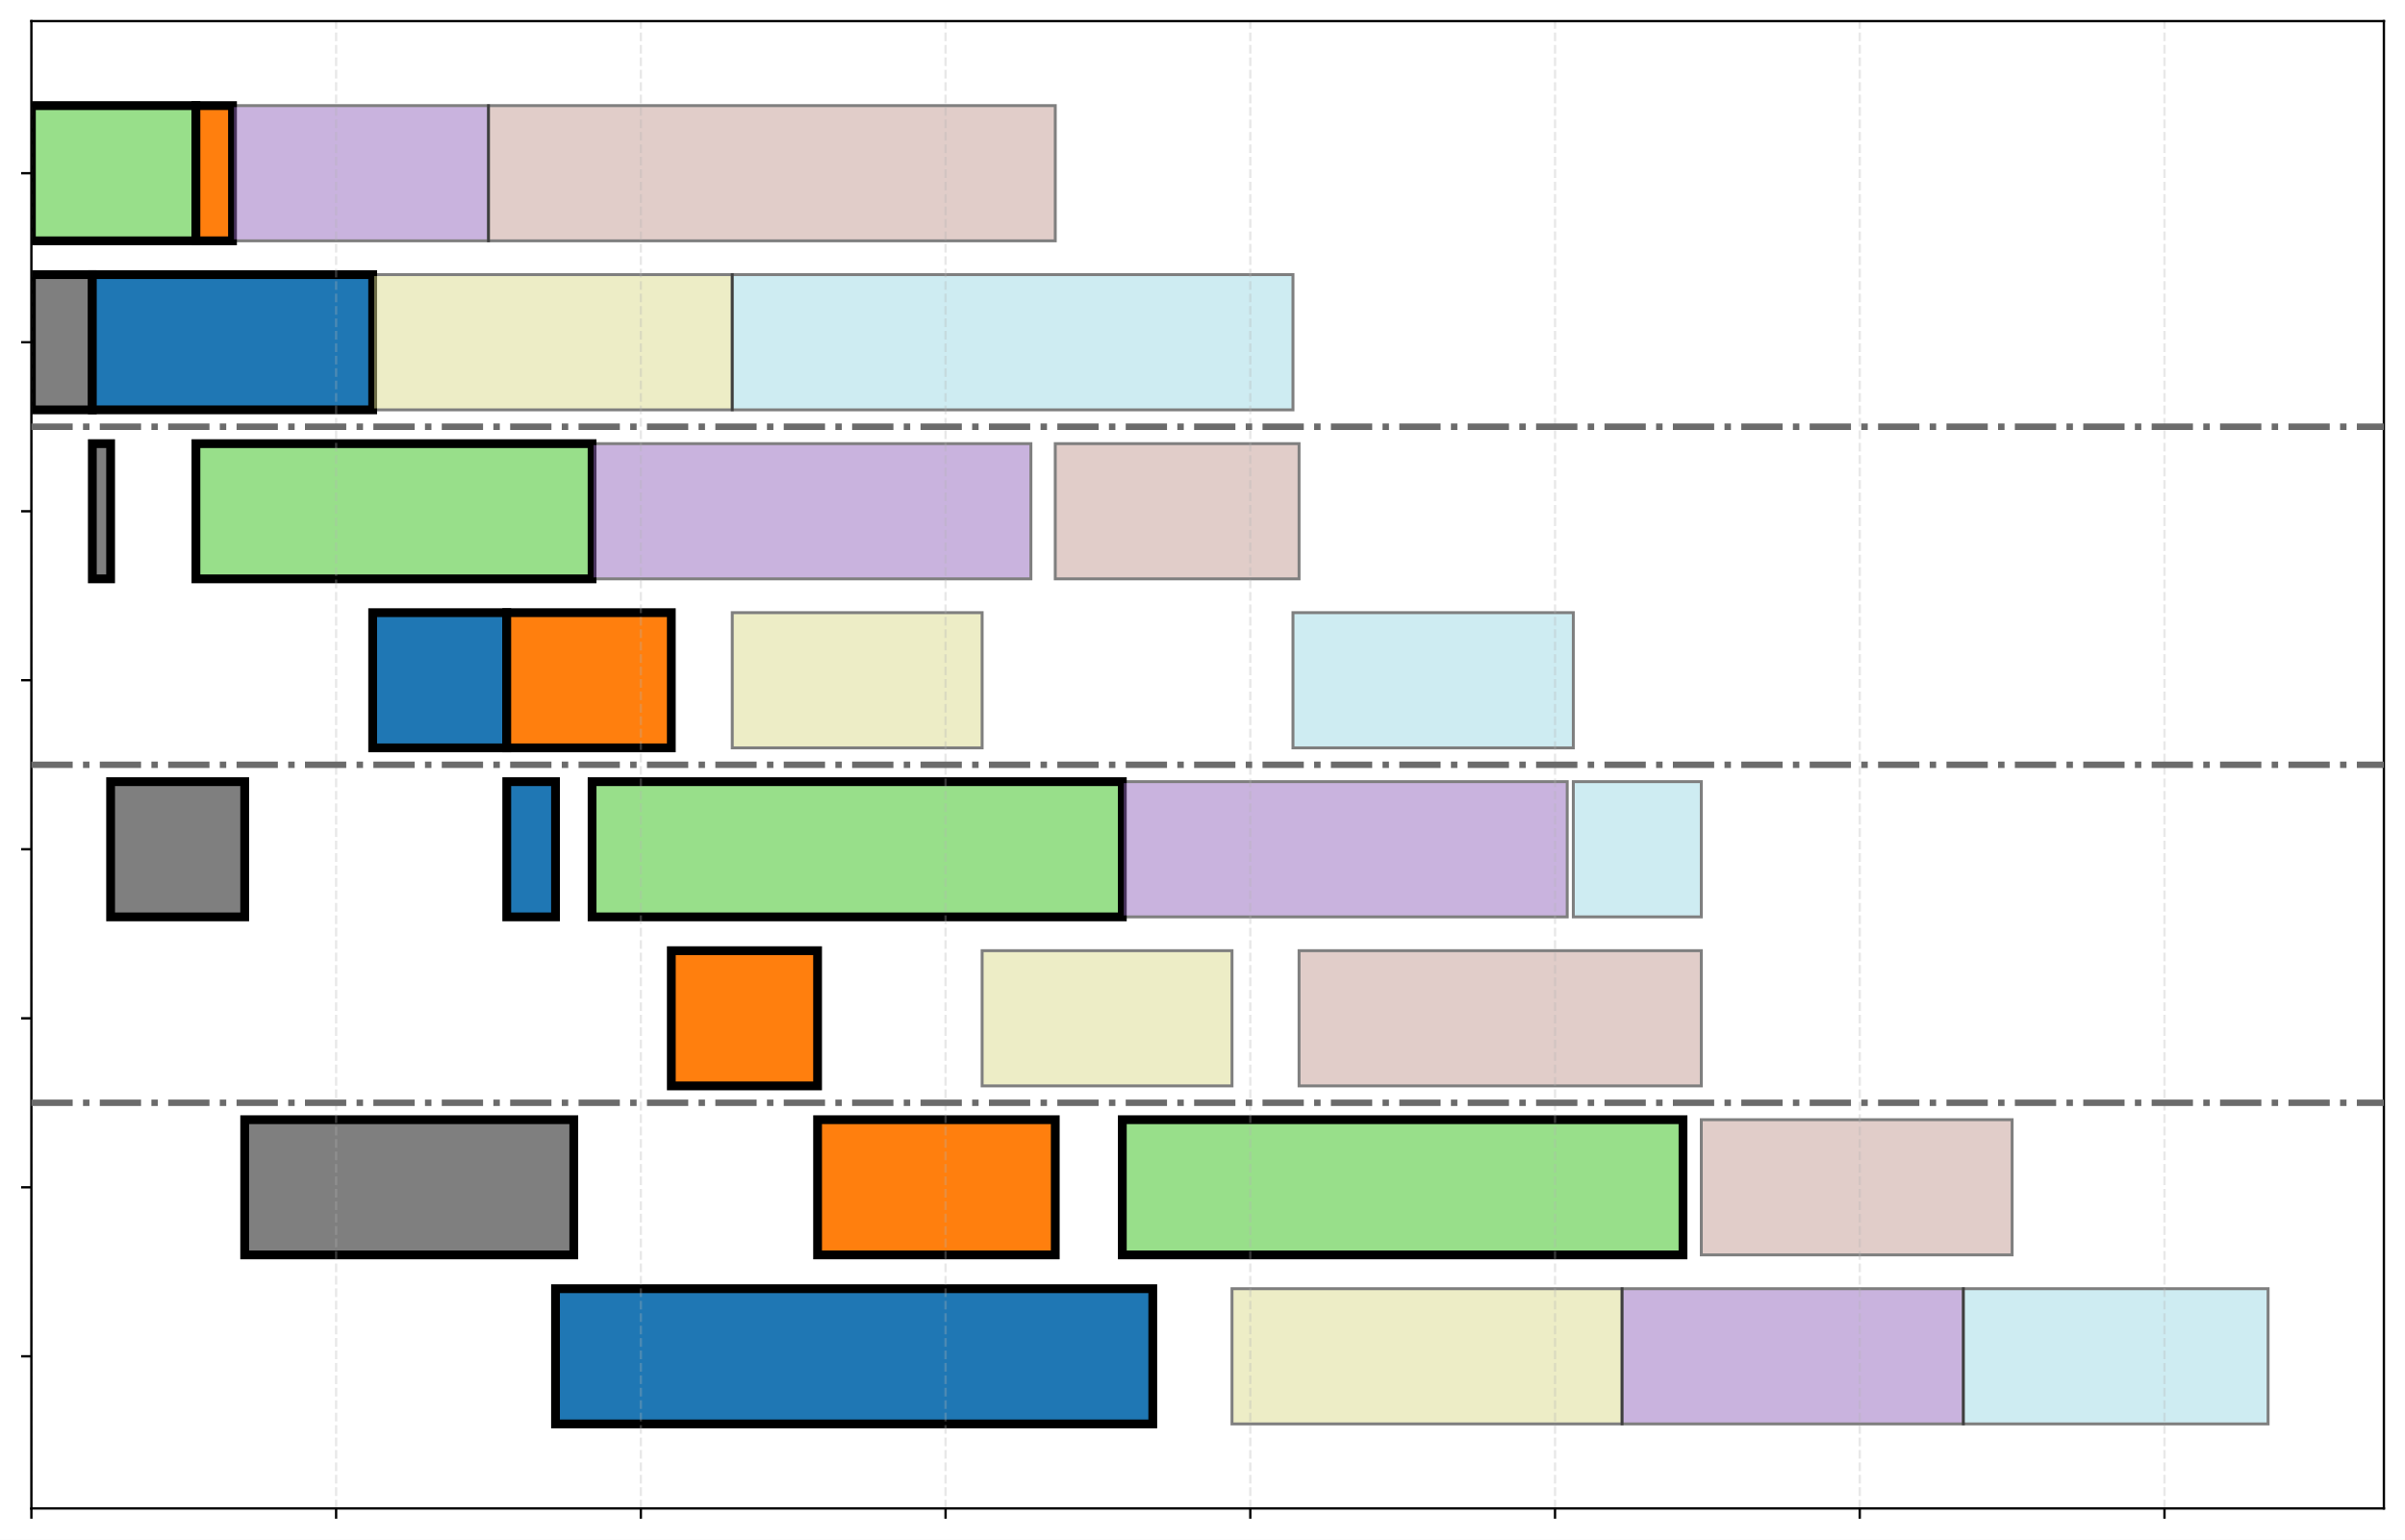
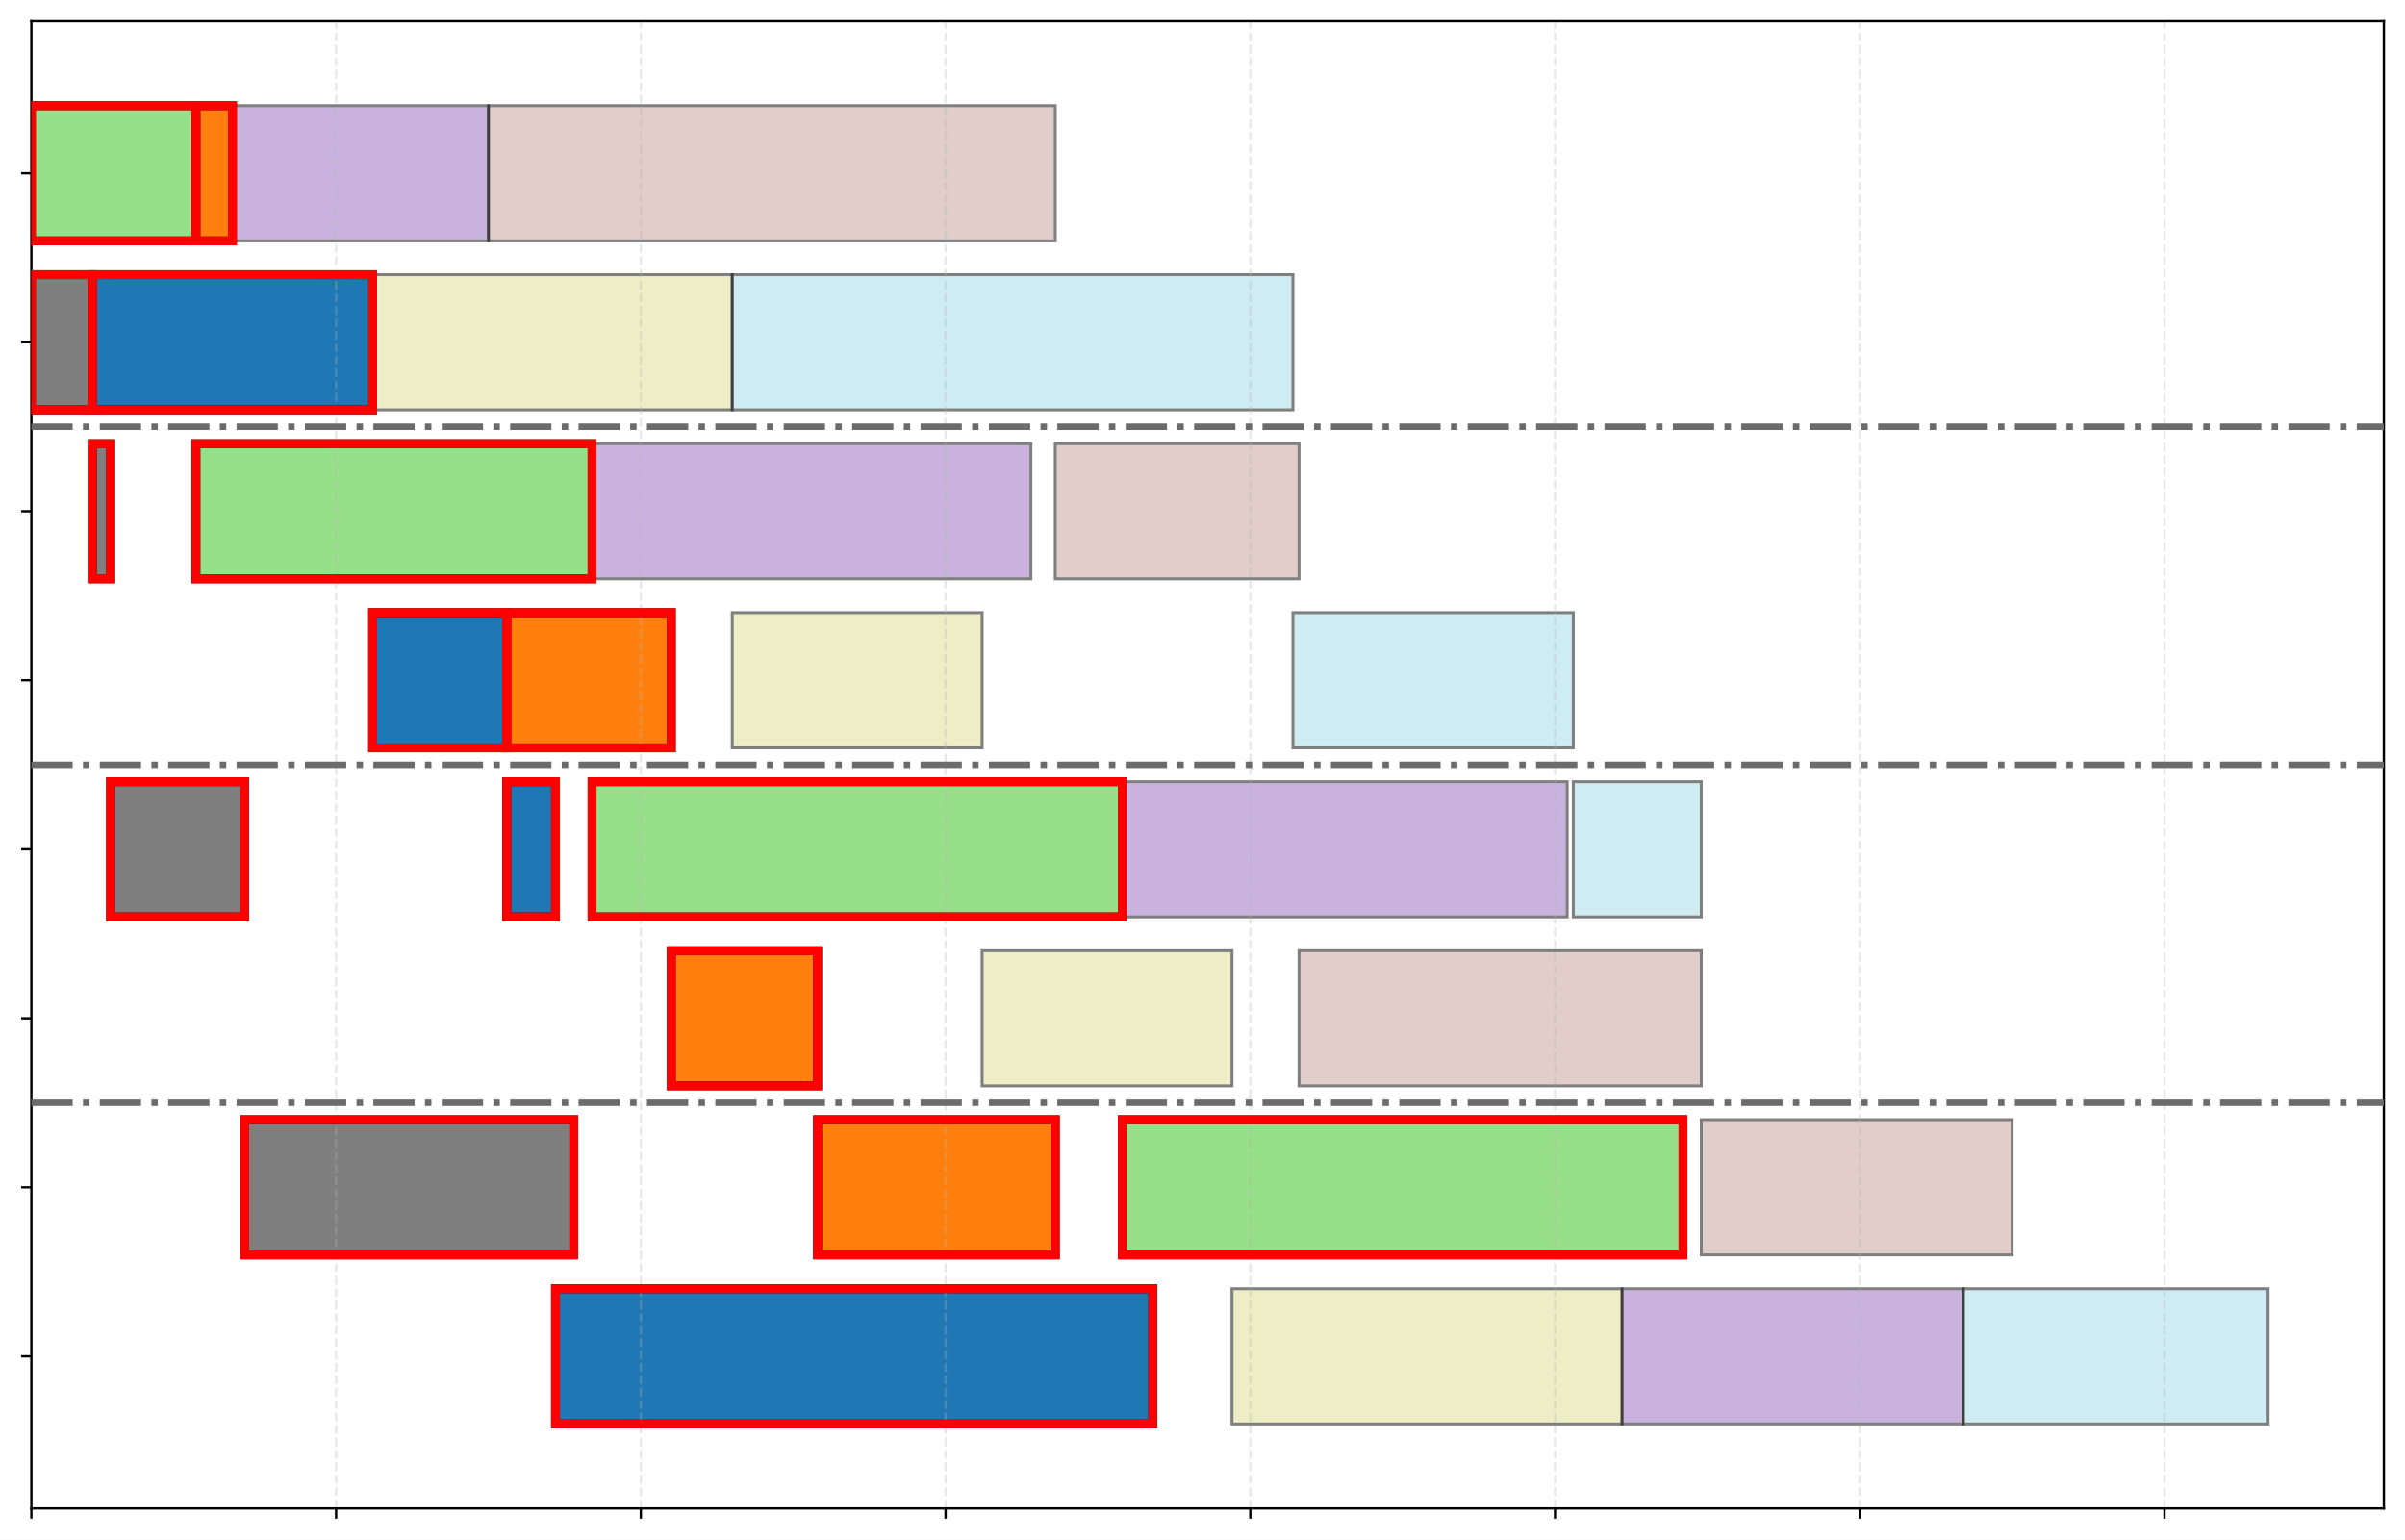
<svg xmlns="http://www.w3.org/2000/svg" xmlns:xlink="http://www.w3.org/1999/xlink" width="820pt" height="525.06pt" viewBox="0 0 820 525.06" version="1.1">
  <defs>
    <style type="text/css">*{stroke-linejoin: round; stroke-linecap: butt}</style>
  </defs>
  <g id="figure_1">
    <g id="patch_1">
      <path d="M 0 525.06  L 820 525.06  L 820 0  L 0 0  z " style="fill: #ffffff" />
    </g>
    <g id="axes_1">
      <g id="patch_2">
        <path d="M 10.7 514.36  L 812.8 514.36  L 812.8 7.2  L 10.7 7.2  z " style="fill: #ffffff" />
      </g>
      <g id="patch_3">
-         <path d="M 10.7 36.016  L 66.805 36.016  L 66.805 82.121  L 10.7 82.121  z " clip-path="url(#pa4f4548422)" style="fill: #98df8a; stroke: #000000; stroke-width: 3; stroke-linejoin: miter" />
+         <path d="M 10.7 36.016  L 66.805 36.016  L 66.805 82.121  L 10.7 82.121  z " clip-path="url(#pdea6d8cf1d)" style="fill: #98df8a; stroke: #000000; stroke-width: 3; stroke-linejoin: miter" />
      </g>
      <g id="patch_4">
-         <path d="M 66.805 36.016  L 79.273 36.016  L 79.273 82.121  L 66.805 82.121  z " clip-path="url(#pa4f4548422)" style="fill: #ff7f0e; stroke: #000000; stroke-width: 3; stroke-linejoin: miter" />
+         <path d="M 66.805 36.016  L 79.273 36.016  L 79.273 82.121  L 66.805 82.121  z " clip-path="url(#pdea6d8cf1d)" style="fill: #ff7f0e; stroke: #000000; stroke-width: 3; stroke-linejoin: miter" />
      </g>
      <g id="patch_5">
-         <path d="M 79.273 36.016  L 166.548 36.016  L 166.548 82.121  L 79.273 82.121  z " clip-path="url(#pa4f4548422)" style="fill: #9467bd; opacity: 0.5; stroke: #000000; stroke-linejoin: miter" />
+         <path d="M 79.273 36.016  L 166.548 36.016  L 166.548 82.121  L 79.273 82.121  z " clip-path="url(#pdea6d8cf1d)" style="fill: #9467bd; opacity: 0.5; stroke: #000000; stroke-linejoin: miter" />
      </g>
      <g id="patch_6">
-         <path d="M 166.548 36.016  L 359.801 36.016  L 359.801 82.121  L 166.548 82.121  z " clip-path="url(#pa4f4548422)" style="fill: #c49c94; opacity: 0.5; stroke: #000000; stroke-linejoin: miter" />
+         <path d="M 166.548 36.016  L 359.801 36.016  L 359.801 82.121  L 166.548 82.121  z " clip-path="url(#pdea6d8cf1d)" style="fill: #c49c94; opacity: 0.5; stroke: #000000; stroke-linejoin: miter" />
      </g>
      <g id="patch_7">
-         <path d="M 10.7 93.648  L 31.48 93.648  L 31.48 139.753  L 10.7 139.753  z " clip-path="url(#pa4f4548422)" style="fill: #7f7f7f; stroke: #000000; stroke-width: 3; stroke-linejoin: miter" />
+         <path d="M 10.7 93.648  L 31.48 93.648  L 31.48 139.753  L 10.7 139.753  z " clip-path="url(#pdea6d8cf1d)" style="fill: #7f7f7f; stroke: #000000; stroke-width: 3; stroke-linejoin: miter" />
      </g>
      <g id="patch_8">
-         <path d="M 31.48 93.648  L 127.067 93.648  L 127.067 139.753  L 31.48 139.753  z " clip-path="url(#pa4f4548422)" style="fill: #1f77b4; stroke: #000000; stroke-width: 3; stroke-linejoin: miter" />
+         <path d="M 31.48 93.648  L 127.067 93.648  L 127.067 139.753  L 31.48 139.753  z " clip-path="url(#pdea6d8cf1d)" style="fill: #1f77b4; stroke: #000000; stroke-width: 3; stroke-linejoin: miter" />
      </g>
      <g id="patch_9">
-         <path d="M 127.067 93.648  L 249.668 93.648  L 249.668 139.753  L 127.067 139.753  z " clip-path="url(#pa4f4548422)" style="fill: #dbdb8d; opacity: 0.5; stroke: #000000; stroke-linejoin: miter" />
+         <path d="M 127.067 93.648  L 249.668 93.648  L 249.668 139.753  L 127.067 139.753  z " clip-path="url(#pdea6d8cf1d)" style="fill: #dbdb8d; opacity: 0.5; stroke: #000000; stroke-linejoin: miter" />
      </g>
      <g id="patch_10">
-         <path d="M 249.668 93.648  L 440.842 93.648  L 440.842 139.753  L 249.668 139.753  z " clip-path="url(#pa4f4548422)" style="fill: #9edae5; opacity: 0.5; stroke: #000000; stroke-linejoin: miter" />
+         <path d="M 249.668 93.648  L 440.842 93.648  L 440.842 139.753  L 249.668 139.753  z " clip-path="url(#pdea6d8cf1d)" style="fill: #9edae5; opacity: 0.5; stroke: #000000; stroke-linejoin: miter" />
      </g>
      <g id="patch_11">
-         <path d="M 31.48 151.28  L 37.714 151.28  L 37.714 197.385  L 31.48 197.385  z " clip-path="url(#pa4f4548422)" style="fill: #7f7f7f; stroke: #000000; stroke-width: 3; stroke-linejoin: miter" />
+         <path d="M 31.48 151.28  L 37.714 151.28  L 37.714 197.385  L 31.48 197.385  z " clip-path="url(#pdea6d8cf1d)" style="fill: #7f7f7f; stroke: #000000; stroke-width: 3; stroke-linejoin: miter" />
      </g>
      <g id="patch_12">
-         <path d="M 66.805 151.28  L 201.874 151.28  L 201.874 197.385  L 66.805 197.385  z " clip-path="url(#pa4f4548422)" style="fill: #98df8a; stroke: #000000; stroke-width: 3; stroke-linejoin: miter" />
+         <path d="M 66.805 151.28  L 201.874 151.28  L 201.874 197.385  L 66.805 197.385  z " clip-path="url(#pdea6d8cf1d)" style="fill: #98df8a; stroke: #000000; stroke-width: 3; stroke-linejoin: miter" />
      </g>
      <g id="patch_13">
-         <path d="M 201.874 151.28  L 351.489 151.28  L 351.489 197.385  L 201.874 197.385  z " clip-path="url(#pa4f4548422)" style="fill: #9467bd; opacity: 0.5; stroke: #000000; stroke-linejoin: miter" />
+         <path d="M 201.874 151.28  L 351.489 151.28  L 351.489 197.385  L 201.874 197.385  z " clip-path="url(#pdea6d8cf1d)" style="fill: #9467bd; opacity: 0.5; stroke: #000000; stroke-linejoin: miter" />
      </g>
      <g id="patch_14">
-         <path d="M 359.801 151.28  L 442.92 151.28  L 442.92 197.385  L 359.801 197.385  z " clip-path="url(#pa4f4548422)" style="fill: #c49c94; opacity: 0.5; stroke: #000000; stroke-linejoin: miter" />
+         <path d="M 359.801 151.28  L 442.92 151.28  L 442.92 197.385  L 359.801 197.385  z " clip-path="url(#pdea6d8cf1d)" style="fill: #c49c94; opacity: 0.5; stroke: #000000; stroke-linejoin: miter" />
      </g>
      <g id="patch_15">
-         <path d="M 127.067 208.911  L 172.782 208.911  L 172.782 255.017  L 127.067 255.017  z " clip-path="url(#pa4f4548422)" style="fill: #1f77b4; stroke: #000000; stroke-width: 3; stroke-linejoin: miter" />
+         <path d="M 127.067 208.911  L 172.782 208.911  L 172.782 255.017  L 127.067 255.017  z " clip-path="url(#pdea6d8cf1d)" style="fill: #1f77b4; stroke: #000000; stroke-width: 3; stroke-linejoin: miter" />
      </g>
      <g id="patch_16">
-         <path d="M 172.782 208.911  L 228.888 208.911  L 228.888 255.017  L 172.782 255.017  z " clip-path="url(#pa4f4548422)" style="fill: #ff7f0e; stroke: #000000; stroke-width: 3; stroke-linejoin: miter" />
+         <path d="M 172.782 208.911  L 228.888 208.911  L 228.888 255.017  L 172.782 255.017  z " clip-path="url(#pdea6d8cf1d)" style="fill: #ff7f0e; stroke: #000000; stroke-width: 3; stroke-linejoin: miter" />
      </g>
      <g id="patch_17">
-         <path d="M 249.668 208.911  L 334.865 208.911  L 334.865 255.017  L 249.668 255.017  z " clip-path="url(#pa4f4548422)" style="fill: #dbdb8d; opacity: 0.5; stroke: #000000; stroke-linejoin: miter" />
+         <path d="M 249.668 208.911  L 334.865 208.911  L 334.865 255.017  L 249.668 255.017  z " clip-path="url(#pdea6d8cf1d)" style="fill: #dbdb8d; opacity: 0.5; stroke: #000000; stroke-linejoin: miter" />
      </g>
      <g id="patch_18">
-         <path d="M 440.842 208.911  L 536.429 208.911  L 536.429 255.017  L 440.842 255.017  z " clip-path="url(#pa4f4548422)" style="fill: #9edae5; opacity: 0.5; stroke: #000000; stroke-linejoin: miter" />
+         <path d="M 440.842 208.911  L 536.429 208.911  L 536.429 255.017  L 440.842 255.017  z " clip-path="url(#pdea6d8cf1d)" style="fill: #9edae5; opacity: 0.5; stroke: #000000; stroke-linejoin: miter" />
      </g>
      <g id="patch_19">
-         <path d="M 37.714 266.543  L 83.429 266.543  L 83.429 312.649  L 37.714 312.649  z " clip-path="url(#pa4f4548422)" style="fill: #7f7f7f; stroke: #000000; stroke-width: 3; stroke-linejoin: miter" />
+         <path d="M 37.714 266.543  L 83.429 266.543  L 83.429 312.649  L 37.714 312.649  z " clip-path="url(#pdea6d8cf1d)" style="fill: #7f7f7f; stroke: #000000; stroke-width: 3; stroke-linejoin: miter" />
      </g>
      <g id="patch_20">
-         <path d="M 172.782 266.543  L 189.406 266.543  L 189.406 312.649  L 172.782 312.649  z " clip-path="url(#pa4f4548422)" style="fill: #1f77b4; stroke: #000000; stroke-width: 3; stroke-linejoin: miter" />
+         <path d="M 172.782 266.543  L 189.406 266.543  L 189.406 312.649  L 172.782 312.649  z " clip-path="url(#pdea6d8cf1d)" style="fill: #1f77b4; stroke: #000000; stroke-width: 3; stroke-linejoin: miter" />
      </g>
      <g id="patch_21">
-         <path d="M 201.874 266.543  L 382.658 266.543  L 382.658 312.649  L 201.874 312.649  z " clip-path="url(#pa4f4548422)" style="fill: #98df8a; stroke: #000000; stroke-width: 3; stroke-linejoin: miter" />
+         <path d="M 201.874 266.543  L 382.658 266.543  L 382.658 312.649  L 201.874 312.649  z " clip-path="url(#pdea6d8cf1d)" style="fill: #98df8a; stroke: #000000; stroke-width: 3; stroke-linejoin: miter" />
      </g>
      <g id="patch_22">
-         <path d="M 382.658 266.543  L 534.351 266.543  L 534.351 312.649  L 382.658 312.649  z " clip-path="url(#pa4f4548422)" style="fill: #9467bd; opacity: 0.5; stroke: #000000; stroke-linejoin: miter" />
+         <path d="M 382.658 266.543  L 534.351 266.543  L 534.351 312.649  L 382.658 312.649  z " clip-path="url(#pdea6d8cf1d)" style="fill: #9467bd; opacity: 0.5; stroke: #000000; stroke-linejoin: miter" />
      </g>
      <g id="patch_23">
-         <path d="M 536.429 266.543  L 580.066 266.543  L 580.066 312.649  L 536.429 312.649  z " clip-path="url(#pa4f4548422)" style="fill: #9edae5; opacity: 0.5; stroke: #000000; stroke-linejoin: miter" />
+         <path d="M 536.429 266.543  L 580.066 266.543  L 580.066 312.649  L 536.429 312.649  z " clip-path="url(#pdea6d8cf1d)" style="fill: #9edae5; opacity: 0.5; stroke: #000000; stroke-linejoin: miter" />
      </g>
      <g id="patch_24">
-         <path d="M 228.888 324.175  L 278.759 324.175  L 278.759 370.28  L 228.888 370.28  z " clip-path="url(#pa4f4548422)" style="fill: #ff7f0e; stroke: #000000; stroke-width: 3; stroke-linejoin: miter" />
+         <path d="M 228.888 324.175  L 278.759 324.175  L 278.759 370.28  L 228.888 370.28  z " clip-path="url(#pdea6d8cf1d)" style="fill: #ff7f0e; stroke: #000000; stroke-width: 3; stroke-linejoin: miter" />
      </g>
      <g id="patch_25">
-         <path d="M 334.865 324.175  L 420.062 324.175  L 420.062 370.28  L 334.865 370.28  z " clip-path="url(#pa4f4548422)" style="fill: #dbdb8d; opacity: 0.5; stroke: #000000; stroke-linejoin: miter" />
+         <path d="M 334.865 324.175  L 420.062 324.175  L 420.062 370.28  L 334.865 370.28  z " clip-path="url(#pdea6d8cf1d)" style="fill: #dbdb8d; opacity: 0.5; stroke: #000000; stroke-linejoin: miter" />
      </g>
      <g id="patch_26">
-         <path d="M 442.92 324.175  L 580.066 324.175  L 580.066 370.28  L 442.92 370.28  z " clip-path="url(#pa4f4548422)" style="fill: #c49c94; opacity: 0.5; stroke: #000000; stroke-linejoin: miter" />
+         <path d="M 442.92 324.175  L 580.066 324.175  L 580.066 370.28  L 442.92 370.28  z " clip-path="url(#pdea6d8cf1d)" style="fill: #c49c94; opacity: 0.5; stroke: #000000; stroke-linejoin: miter" />
      </g>
      <g id="patch_27">
-         <path d="M 83.429 381.807  L 195.64 381.807  L 195.64 427.912  L 83.429 427.912  z " clip-path="url(#pa4f4548422)" style="fill: #7f7f7f; stroke: #000000; stroke-width: 3; stroke-linejoin: miter" />
+         <path d="M 83.429 381.807  L 195.64 381.807  L 195.64 427.912  L 83.429 427.912  z " clip-path="url(#pdea6d8cf1d)" style="fill: #7f7f7f; stroke: #000000; stroke-width: 3; stroke-linejoin: miter" />
      </g>
      <g id="patch_28">
-         <path d="M 278.759 381.807  L 359.801 381.807  L 359.801 427.912  L 278.759 427.912  z " clip-path="url(#pa4f4548422)" style="fill: #ff7f0e; stroke: #000000; stroke-width: 3; stroke-linejoin: miter" />
+         <path d="M 278.759 381.807  L 359.801 381.807  L 359.801 427.912  L 278.759 427.912  z " clip-path="url(#pdea6d8cf1d)" style="fill: #ff7f0e; stroke: #000000; stroke-width: 3; stroke-linejoin: miter" />
      </g>
      <g id="patch_29">
-         <path d="M 382.658 381.807  L 573.832 381.807  L 573.832 427.912  L 382.658 427.912  z " clip-path="url(#pa4f4548422)" style="fill: #98df8a; stroke: #000000; stroke-width: 3; stroke-linejoin: miter" />
+         <path d="M 382.658 381.807  L 573.832 381.807  L 573.832 427.912  L 382.658 427.912  z " clip-path="url(#pdea6d8cf1d)" style="fill: #98df8a; stroke: #000000; stroke-width: 3; stroke-linejoin: miter" />
      </g>
      <g id="patch_30">
-         <path d="M 580.066 381.807  L 686.043 381.807  L 686.043 427.912  L 580.066 427.912  z " clip-path="url(#pa4f4548422)" style="fill: #c49c94; opacity: 0.5; stroke: #000000; stroke-linejoin: miter" />
+         <path d="M 580.066 381.807  L 686.043 381.807  L 686.043 427.912  L 580.066 427.912  z " clip-path="url(#pdea6d8cf1d)" style="fill: #c49c94; opacity: 0.5; stroke: #000000; stroke-linejoin: miter" />
      </g>
      <g id="patch_31">
-         <path d="M 189.406 439.439  L 393.048 439.439  L 393.048 485.544  L 189.406 485.544  z " clip-path="url(#pa4f4548422)" style="fill: #1f77b4; stroke: #000000; stroke-width: 3; stroke-linejoin: miter" />
+         <path d="M 189.406 439.439  L 393.048 439.439  L 393.048 485.544  L 189.406 485.544  z " clip-path="url(#pdea6d8cf1d)" style="fill: #1f77b4; stroke: #000000; stroke-width: 3; stroke-linejoin: miter" />
      </g>
      <g id="patch_32">
-         <path d="M 420.062 439.439  L 553.053 439.439  L 553.053 485.544  L 420.062 485.544  z " clip-path="url(#pa4f4548422)" style="fill: #dbdb8d; opacity: 0.5; stroke: #000000; stroke-linejoin: miter" />
+         <path d="M 420.062 439.439  L 553.053 439.439  L 553.053 485.544  L 420.062 485.544  z " clip-path="url(#pdea6d8cf1d)" style="fill: #dbdb8d; opacity: 0.5; stroke: #000000; stroke-linejoin: miter" />
      </g>
      <g id="patch_33">
-         <path d="M 553.053 439.439  L 669.419 439.439  L 669.419 485.544  L 553.053 485.544  z " clip-path="url(#pa4f4548422)" style="fill: #9467bd; opacity: 0.5; stroke: #000000; stroke-linejoin: miter" />
+         <path d="M 553.053 439.439  L 669.419 439.439  L 669.419 485.544  L 553.053 485.544  z " clip-path="url(#pdea6d8cf1d)" style="fill: #9467bd; opacity: 0.5; stroke: #000000; stroke-linejoin: miter" />
      </g>
      <g id="patch_34">
-         <path d="M 669.419 439.439  L 773.318 439.439  L 773.318 485.544  L 669.419 485.544  z " clip-path="url(#pa4f4548422)" style="fill: #9edae5; opacity: 0.5; stroke: #000000; stroke-linejoin: miter" />
+         <path d="M 669.419 439.439  L 773.318 439.439  L 773.318 485.544  L 669.419 485.544  z " clip-path="url(#pdea6d8cf1d)" style="fill: #9edae5; opacity: 0.5; stroke: #000000; stroke-linejoin: miter" />
      </g>
      <g id="matplotlib.axis_1">
        <g id="xtick_1">
          <g id="line2d_1">
-             <path d="M 10.7 514.36  L 10.7 7.2  " clip-path="url(#pa4f4548422)" style="fill: none; stroke-dasharray: 2.96,1.28; stroke-dashoffset: 0; stroke: #b0b0b0; stroke-opacity: 0.3; stroke-width: 0.8" />
+             <path d="M 10.7 514.36  L 10.7 7.2  " clip-path="url(#pdea6d8cf1d)" style="fill: none; stroke-dasharray: 2.96,1.28; stroke-dashoffset: 0; stroke: #b0b0b0; stroke-opacity: 0.3; stroke-width: 0.8" />
          </g>
          <g id="line2d_2">
            <defs>
-               <path id="m7e6f877912" d="M 0 0  L 0 3.5  " style="stroke: #000000; stroke-width: 0.8" />
+               <path id="m80f3480847" d="M 0 0  L 0 3.5  " style="stroke: #000000; stroke-width: 0.8" />
            </defs>
            <g>
-               <use xlink:href="#m7e6f877912" x="10.7" y="514.36" style="stroke: #000000; stroke-width: 0.8" />
+               <use xlink:href="#m80f3480847" x="10.7" y="514.36" style="stroke: #000000; stroke-width: 0.8" />
            </g>
          </g>
        </g>
        <g id="xtick_2">
          <g id="line2d_3">
-             <path d="M 114.599 514.36  L 114.599 7.2  " clip-path="url(#pa4f4548422)" style="fill: none; stroke-dasharray: 2.96,1.28; stroke-dashoffset: 0; stroke: #b0b0b0; stroke-opacity: 0.3; stroke-width: 0.8" />
+             <path d="M 114.599 514.36  L 114.599 7.2  " clip-path="url(#pdea6d8cf1d)" style="fill: none; stroke-dasharray: 2.96,1.28; stroke-dashoffset: 0; stroke: #b0b0b0; stroke-opacity: 0.3; stroke-width: 0.8" />
          </g>
          <g id="line2d_4">
            <g>
-               <use xlink:href="#m7e6f877912" x="114.599" y="514.36" style="stroke: #000000; stroke-width: 0.8" />
+               <use xlink:href="#m80f3480847" x="114.599" y="514.36" style="stroke: #000000; stroke-width: 0.8" />
            </g>
          </g>
        </g>
        <g id="xtick_3">
          <g id="line2d_5">
-             <path d="M 218.498 514.36  L 218.498 7.2  " clip-path="url(#pa4f4548422)" style="fill: none; stroke-dasharray: 2.96,1.28; stroke-dashoffset: 0; stroke: #b0b0b0; stroke-opacity: 0.3; stroke-width: 0.8" />
+             <path d="M 218.498 514.36  L 218.498 7.2  " clip-path="url(#pdea6d8cf1d)" style="fill: none; stroke-dasharray: 2.96,1.28; stroke-dashoffset: 0; stroke: #b0b0b0; stroke-opacity: 0.3; stroke-width: 0.8" />
          </g>
          <g id="line2d_6">
            <g>
-               <use xlink:href="#m7e6f877912" x="218.498" y="514.36" style="stroke: #000000; stroke-width: 0.8" />
+               <use xlink:href="#m80f3480847" x="218.498" y="514.36" style="stroke: #000000; stroke-width: 0.8" />
            </g>
          </g>
        </g>
        <g id="xtick_4">
          <g id="line2d_7">
-             <path d="M 322.397 514.36  L 322.397 7.2  " clip-path="url(#pa4f4548422)" style="fill: none; stroke-dasharray: 2.96,1.28; stroke-dashoffset: 0; stroke: #b0b0b0; stroke-opacity: 0.3; stroke-width: 0.8" />
+             <path d="M 322.397 514.36  L 322.397 7.2  " clip-path="url(#pdea6d8cf1d)" style="fill: none; stroke-dasharray: 2.96,1.28; stroke-dashoffset: 0; stroke: #b0b0b0; stroke-opacity: 0.3; stroke-width: 0.8" />
          </g>
          <g id="line2d_8">
            <g>
-               <use xlink:href="#m7e6f877912" x="322.397" y="514.36" style="stroke: #000000; stroke-width: 0.8" />
+               <use xlink:href="#m80f3480847" x="322.397" y="514.36" style="stroke: #000000; stroke-width: 0.8" />
            </g>
          </g>
        </g>
        <g id="xtick_5">
          <g id="line2d_9">
-             <path d="M 426.296 514.36  L 426.296 7.2  " clip-path="url(#pa4f4548422)" style="fill: none; stroke-dasharray: 2.96,1.28; stroke-dashoffset: 0; stroke: #b0b0b0; stroke-opacity: 0.3; stroke-width: 0.8" />
+             <path d="M 426.296 514.36  L 426.296 7.2  " clip-path="url(#pdea6d8cf1d)" style="fill: none; stroke-dasharray: 2.96,1.28; stroke-dashoffset: 0; stroke: #b0b0b0; stroke-opacity: 0.3; stroke-width: 0.8" />
          </g>
          <g id="line2d_10">
            <g>
-               <use xlink:href="#m7e6f877912" x="426.296" y="514.36" style="stroke: #000000; stroke-width: 0.8" />
+               <use xlink:href="#m80f3480847" x="426.296" y="514.36" style="stroke: #000000; stroke-width: 0.8" />
            </g>
          </g>
        </g>
        <g id="xtick_6">
          <g id="line2d_11">
-             <path d="M 530.195 514.36  L 530.195 7.2  " clip-path="url(#pa4f4548422)" style="fill: none; stroke-dasharray: 2.96,1.28; stroke-dashoffset: 0; stroke: #b0b0b0; stroke-opacity: 0.3; stroke-width: 0.8" />
+             <path d="M 530.195 514.36  L 530.195 7.2  " clip-path="url(#pdea6d8cf1d)" style="fill: none; stroke-dasharray: 2.96,1.28; stroke-dashoffset: 0; stroke: #b0b0b0; stroke-opacity: 0.3; stroke-width: 0.8" />
          </g>
          <g id="line2d_12">
            <g>
-               <use xlink:href="#m7e6f877912" x="530.195" y="514.36" style="stroke: #000000; stroke-width: 0.8" />
+               <use xlink:href="#m80f3480847" x="530.195" y="514.36" style="stroke: #000000; stroke-width: 0.8" />
            </g>
          </g>
        </g>
        <g id="xtick_7">
          <g id="line2d_13">
-             <path d="M 634.094 514.36  L 634.094 7.2  " clip-path="url(#pa4f4548422)" style="fill: none; stroke-dasharray: 2.96,1.28; stroke-dashoffset: 0; stroke: #b0b0b0; stroke-opacity: 0.3; stroke-width: 0.8" />
+             <path d="M 634.094 514.36  L 634.094 7.2  " clip-path="url(#pdea6d8cf1d)" style="fill: none; stroke-dasharray: 2.96,1.28; stroke-dashoffset: 0; stroke: #b0b0b0; stroke-opacity: 0.3; stroke-width: 0.8" />
          </g>
          <g id="line2d_14">
            <g>
-               <use xlink:href="#m7e6f877912" x="634.094" y="514.36" style="stroke: #000000; stroke-width: 0.8" />
+               <use xlink:href="#m80f3480847" x="634.094" y="514.36" style="stroke: #000000; stroke-width: 0.8" />
            </g>
          </g>
        </g>
        <g id="xtick_8">
          <g id="line2d_15">
-             <path d="M 737.993 514.36  L 737.993 7.2  " clip-path="url(#pa4f4548422)" style="fill: none; stroke-dasharray: 2.96,1.28; stroke-dashoffset: 0; stroke: #b0b0b0; stroke-opacity: 0.3; stroke-width: 0.8" />
+             <path d="M 737.993 514.36  L 737.993 7.2  " clip-path="url(#pdea6d8cf1d)" style="fill: none; stroke-dasharray: 2.96,1.28; stroke-dashoffset: 0; stroke: #b0b0b0; stroke-opacity: 0.3; stroke-width: 0.8" />
          </g>
          <g id="line2d_16">
            <g>
-               <use xlink:href="#m7e6f877912" x="737.993" y="514.36" style="stroke: #000000; stroke-width: 0.8" />
+               <use xlink:href="#m80f3480847" x="737.993" y="514.36" style="stroke: #000000; stroke-width: 0.8" />
            </g>
          </g>
        </g>
      </g>
      <g id="matplotlib.axis_2">
        <g id="ytick_1">
          <g id="line2d_17">
            <defs>
-               <path id="md5d5847db0" d="M 0 0  L -3.5 0  " style="stroke: #000000; stroke-width: 0.8" />
+               <path id="me4462b7791" d="M 0 0  L -3.5 0  " style="stroke: #000000; stroke-width: 0.8" />
            </defs>
            <g>
-               <use xlink:href="#md5d5847db0" x="10.7" y="59.069" style="stroke: #000000; stroke-width: 0.8" />
+               <use xlink:href="#me4462b7791" x="10.7" y="59.069" style="stroke: #000000; stroke-width: 0.8" />
            </g>
          </g>
        </g>
        <g id="ytick_2">
          <g id="line2d_18">
            <g>
-               <use xlink:href="#md5d5847db0" x="10.7" y="116.7" style="stroke: #000000; stroke-width: 0.8" />
+               <use xlink:href="#me4462b7791" x="10.7" y="116.7" style="stroke: #000000; stroke-width: 0.8" />
            </g>
          </g>
        </g>
        <g id="ytick_3">
          <g id="line2d_19">
            <g>
-               <use xlink:href="#md5d5847db0" x="10.7" y="174.332" style="stroke: #000000; stroke-width: 0.8" />
+               <use xlink:href="#me4462b7791" x="10.7" y="174.332" style="stroke: #000000; stroke-width: 0.8" />
            </g>
          </g>
        </g>
        <g id="ytick_4">
          <g id="line2d_20">
            <g>
-               <use xlink:href="#md5d5847db0" x="10.7" y="231.964" style="stroke: #000000; stroke-width: 0.8" />
+               <use xlink:href="#me4462b7791" x="10.7" y="231.964" style="stroke: #000000; stroke-width: 0.8" />
            </g>
          </g>
        </g>
        <g id="ytick_5">
          <g id="line2d_21">
            <g>
-               <use xlink:href="#md5d5847db0" x="10.7" y="289.596" style="stroke: #000000; stroke-width: 0.8" />
+               <use xlink:href="#me4462b7791" x="10.7" y="289.596" style="stroke: #000000; stroke-width: 0.8" />
            </g>
          </g>
        </g>
        <g id="ytick_6">
          <g id="line2d_22">
            <g>
-               <use xlink:href="#md5d5847db0" x="10.7" y="347.228" style="stroke: #000000; stroke-width: 0.8" />
+               <use xlink:href="#me4462b7791" x="10.7" y="347.228" style="stroke: #000000; stroke-width: 0.8" />
            </g>
          </g>
        </g>
        <g id="ytick_7">
          <g id="line2d_23">
            <g>
-               <use xlink:href="#md5d5847db0" x="10.7" y="404.86" style="stroke: #000000; stroke-width: 0.8" />
+               <use xlink:href="#me4462b7791" x="10.7" y="404.86" style="stroke: #000000; stroke-width: 0.8" />
            </g>
          </g>
        </g>
        <g id="ytick_8">
          <g id="line2d_24">
            <g>
-               <use xlink:href="#md5d5847db0" x="10.7" y="462.491" style="stroke: #000000; stroke-width: 0.8" />
+               <use xlink:href="#me4462b7791" x="10.7" y="462.491" style="stroke: #000000; stroke-width: 0.8" />
            </g>
          </g>
        </g>
      </g>
      <g id="patch_35">
        <path d="M 10.7 514.36  L 10.7 7.2  " style="fill: none; stroke: #000000; stroke-width: 0.8; stroke-linejoin: miter; stroke-linecap: square" />
      </g>
      <g id="patch_36">
        <path d="M 812.8 514.36  L 812.8 7.2  " style="fill: none; stroke: #000000; stroke-width: 0.8; stroke-linejoin: miter; stroke-linecap: square" />
      </g>
      <g id="patch_37">
        <path d="M 10.7 514.36  L 812.8 514.36  " style="fill: none; stroke: #000000; stroke-width: 0.8; stroke-linejoin: miter; stroke-linecap: square" />
      </g>
      <g id="patch_38">
        <path d="M 10.7 7.2  L 812.8 7.2  " style="fill: none; stroke: #000000; stroke-width: 0.8; stroke-linejoin: miter; stroke-linecap: square" />
      </g>
+       <g id="patch_39">
+         <path d="M 10.7 36.016  L 66.805 36.016  L 66.805 82.121  L 10.7 82.121  L 10.7 36.016  z " clip-path="url(#pdea6d8cf1d)" style="fill: none; stroke: #ff0000; stroke-width: 3; stroke-linejoin: miter" />
+       </g>
+       <g id="patch_40">
+         <path d="M 66.805 36.016  L 79.273 36.016  L 79.273 82.121  L 66.805 82.121  L 66.805 36.016  z " clip-path="url(#pdea6d8cf1d)" style="fill: none; stroke: #ff0000; stroke-width: 3; stroke-linejoin: miter" />
+       </g>
+       <g id="patch_41">
+         <path d="M 10.7 93.648  L 31.48 93.648  L 31.48 139.753  L 10.7 139.753  L 10.7 93.648  z " clip-path="url(#pdea6d8cf1d)" style="fill: none; stroke: #ff0000; stroke-width: 3; stroke-linejoin: miter" />
+       </g>
+       <g id="patch_42">
+         <path d="M 31.48 93.648  L 127.067 93.648  L 127.067 139.753  L 31.48 139.753  L 31.48 93.648  z " clip-path="url(#pdea6d8cf1d)" style="fill: none; stroke: #ff0000; stroke-width: 3; stroke-linejoin: miter" />
+       </g>
+       <g id="patch_43">
+         <path d="M 31.48 151.28  L 37.714 151.28  L 37.714 197.385  L 31.48 197.385  L 31.48 151.28  z " clip-path="url(#pdea6d8cf1d)" style="fill: none; stroke: #ff0000; stroke-width: 3; stroke-linejoin: miter" />
+       </g>
+       <g id="patch_44">
+         <path d="M 66.805 151.28  L 201.874 151.28  L 201.874 197.385  L 66.805 197.385  L 66.805 151.28  z " clip-path="url(#pdea6d8cf1d)" style="fill: none; stroke: #ff0000; stroke-width: 3; stroke-linejoin: miter" />
+       </g>
+       <g id="patch_45">
+         <path d="M 127.067 208.911  L 172.782 208.911  L 172.782 255.017  L 127.067 255.017  L 127.067 208.911  z " clip-path="url(#pdea6d8cf1d)" style="fill: none; stroke: #ff0000; stroke-width: 3; stroke-linejoin: miter" />
+       </g>
+       <g id="patch_46">
+         <path d="M 172.782 208.911  L 228.888 208.911  L 228.888 255.017  L 172.782 255.017  L 172.782 208.911  z " clip-path="url(#pdea6d8cf1d)" style="fill: none; stroke: #ff0000; stroke-width: 3; stroke-linejoin: miter" />
+       </g>
+       <g id="patch_47">
+         <path d="M 37.714 266.543  L 83.429 266.543  L 83.429 312.649  L 37.714 312.649  L 37.714 266.543  z " clip-path="url(#pdea6d8cf1d)" style="fill: none; stroke: #ff0000; stroke-width: 3; stroke-linejoin: miter" />
+       </g>
+       <g id="patch_48">
+         <path d="M 172.782 266.543  L 189.406 266.543  L 189.406 312.649  L 172.782 312.649  L 172.782 266.543  z " clip-path="url(#pdea6d8cf1d)" style="fill: none; stroke: #ff0000; stroke-width: 3; stroke-linejoin: miter" />
+       </g>
+       <g id="patch_49">
+         <path d="M 201.874 266.543  L 382.658 266.543  L 382.658 312.649  L 201.874 312.649  L 201.874 266.543  z " clip-path="url(#pdea6d8cf1d)" style="fill: none; stroke: #ff0000; stroke-width: 3; stroke-linejoin: miter" />
+       </g>
+       <g id="patch_50">
+         <path d="M 228.888 324.175  L 278.759 324.175  L 278.759 370.28  L 228.888 370.28  L 228.888 324.175  z " clip-path="url(#pdea6d8cf1d)" style="fill: none; stroke: #ff0000; stroke-width: 3; stroke-linejoin: miter" />
+       </g>
+       <g id="patch_51">
+         <path d="M 83.429 381.807  L 195.64 381.807  L 195.64 427.912  L 83.429 427.912  L 83.429 381.807  z " clip-path="url(#pdea6d8cf1d)" style="fill: none; stroke: #ff0000; stroke-width: 3; stroke-linejoin: miter" />
+       </g>
+       <g id="patch_52">
+         <path d="M 278.759 381.807  L 359.801 381.807  L 359.801 427.912  L 278.759 427.912  L 278.759 381.807  z " clip-path="url(#pdea6d8cf1d)" style="fill: none; stroke: #ff0000; stroke-width: 3; stroke-linejoin: miter" />
+       </g>
+       <g id="patch_53">
+         <path d="M 382.658 381.807  L 573.832 381.807  L 573.832 427.912  L 382.658 427.912  L 382.658 381.807  z " clip-path="url(#pdea6d8cf1d)" style="fill: none; stroke: #ff0000; stroke-width: 3; stroke-linejoin: miter" />
+       </g>
+       <g id="patch_54">
+         <path d="M 189.406 439.439  L 393.048 439.439  L 393.048 485.544  L 189.406 485.544  L 189.406 439.439  z " clip-path="url(#pdea6d8cf1d)" style="fill: none; stroke: #ff0000; stroke-width: 3; stroke-linejoin: miter" />
+       </g>
      <g id="line2d_25">
-         <path d="M 10.7 145.516  L 812.8 145.516  " clip-path="url(#pa4f4548422)" style="fill: none; stroke-dasharray: 14.08,3.52,2.2,3.52; stroke-dashoffset: 0; stroke: #6b6b6b; stroke-width: 2.2" />
+         <path d="M 10.7 145.516  L 812.8 145.516  " clip-path="url(#pdea6d8cf1d)" style="fill: none; stroke-dasharray: 14.08,3.52,2.2,3.52; stroke-dashoffset: 0; stroke: #6b6b6b; stroke-width: 2.2" />
      </g>
      <g id="line2d_26">
-         <path d="M 10.7 260.78  L 812.8 260.78  " clip-path="url(#pa4f4548422)" style="fill: none; stroke-dasharray: 14.08,3.52,2.2,3.52; stroke-dashoffset: 0; stroke: #6b6b6b; stroke-width: 2.2" />
+         <path d="M 10.7 260.78  L 812.8 260.78  " clip-path="url(#pdea6d8cf1d)" style="fill: none; stroke-dasharray: 14.08,3.52,2.2,3.52; stroke-dashoffset: 0; stroke: #6b6b6b; stroke-width: 2.2" />
      </g>
      <g id="line2d_27">
-         <path d="M 10.7 376.044  L 812.8 376.044  " clip-path="url(#pa4f4548422)" style="fill: none; stroke-dasharray: 14.08,3.52,2.2,3.52; stroke-dashoffset: 0; stroke: #6b6b6b; stroke-width: 2.2" />
+         <path d="M 10.7 376.044  L 812.8 376.044  " clip-path="url(#pdea6d8cf1d)" style="fill: none; stroke-dasharray: 14.08,3.52,2.2,3.52; stroke-dashoffset: 0; stroke: #6b6b6b; stroke-width: 2.2" />
      </g>
    </g>
  </g>
  <defs>
-     <clipPath id="pa4f4548422">
+     <clipPath id="pdea6d8cf1d">
      <rect x="10.7" y="7.2" width="802.1" height="507.16" />
    </clipPath>
  </defs>
</svg>
